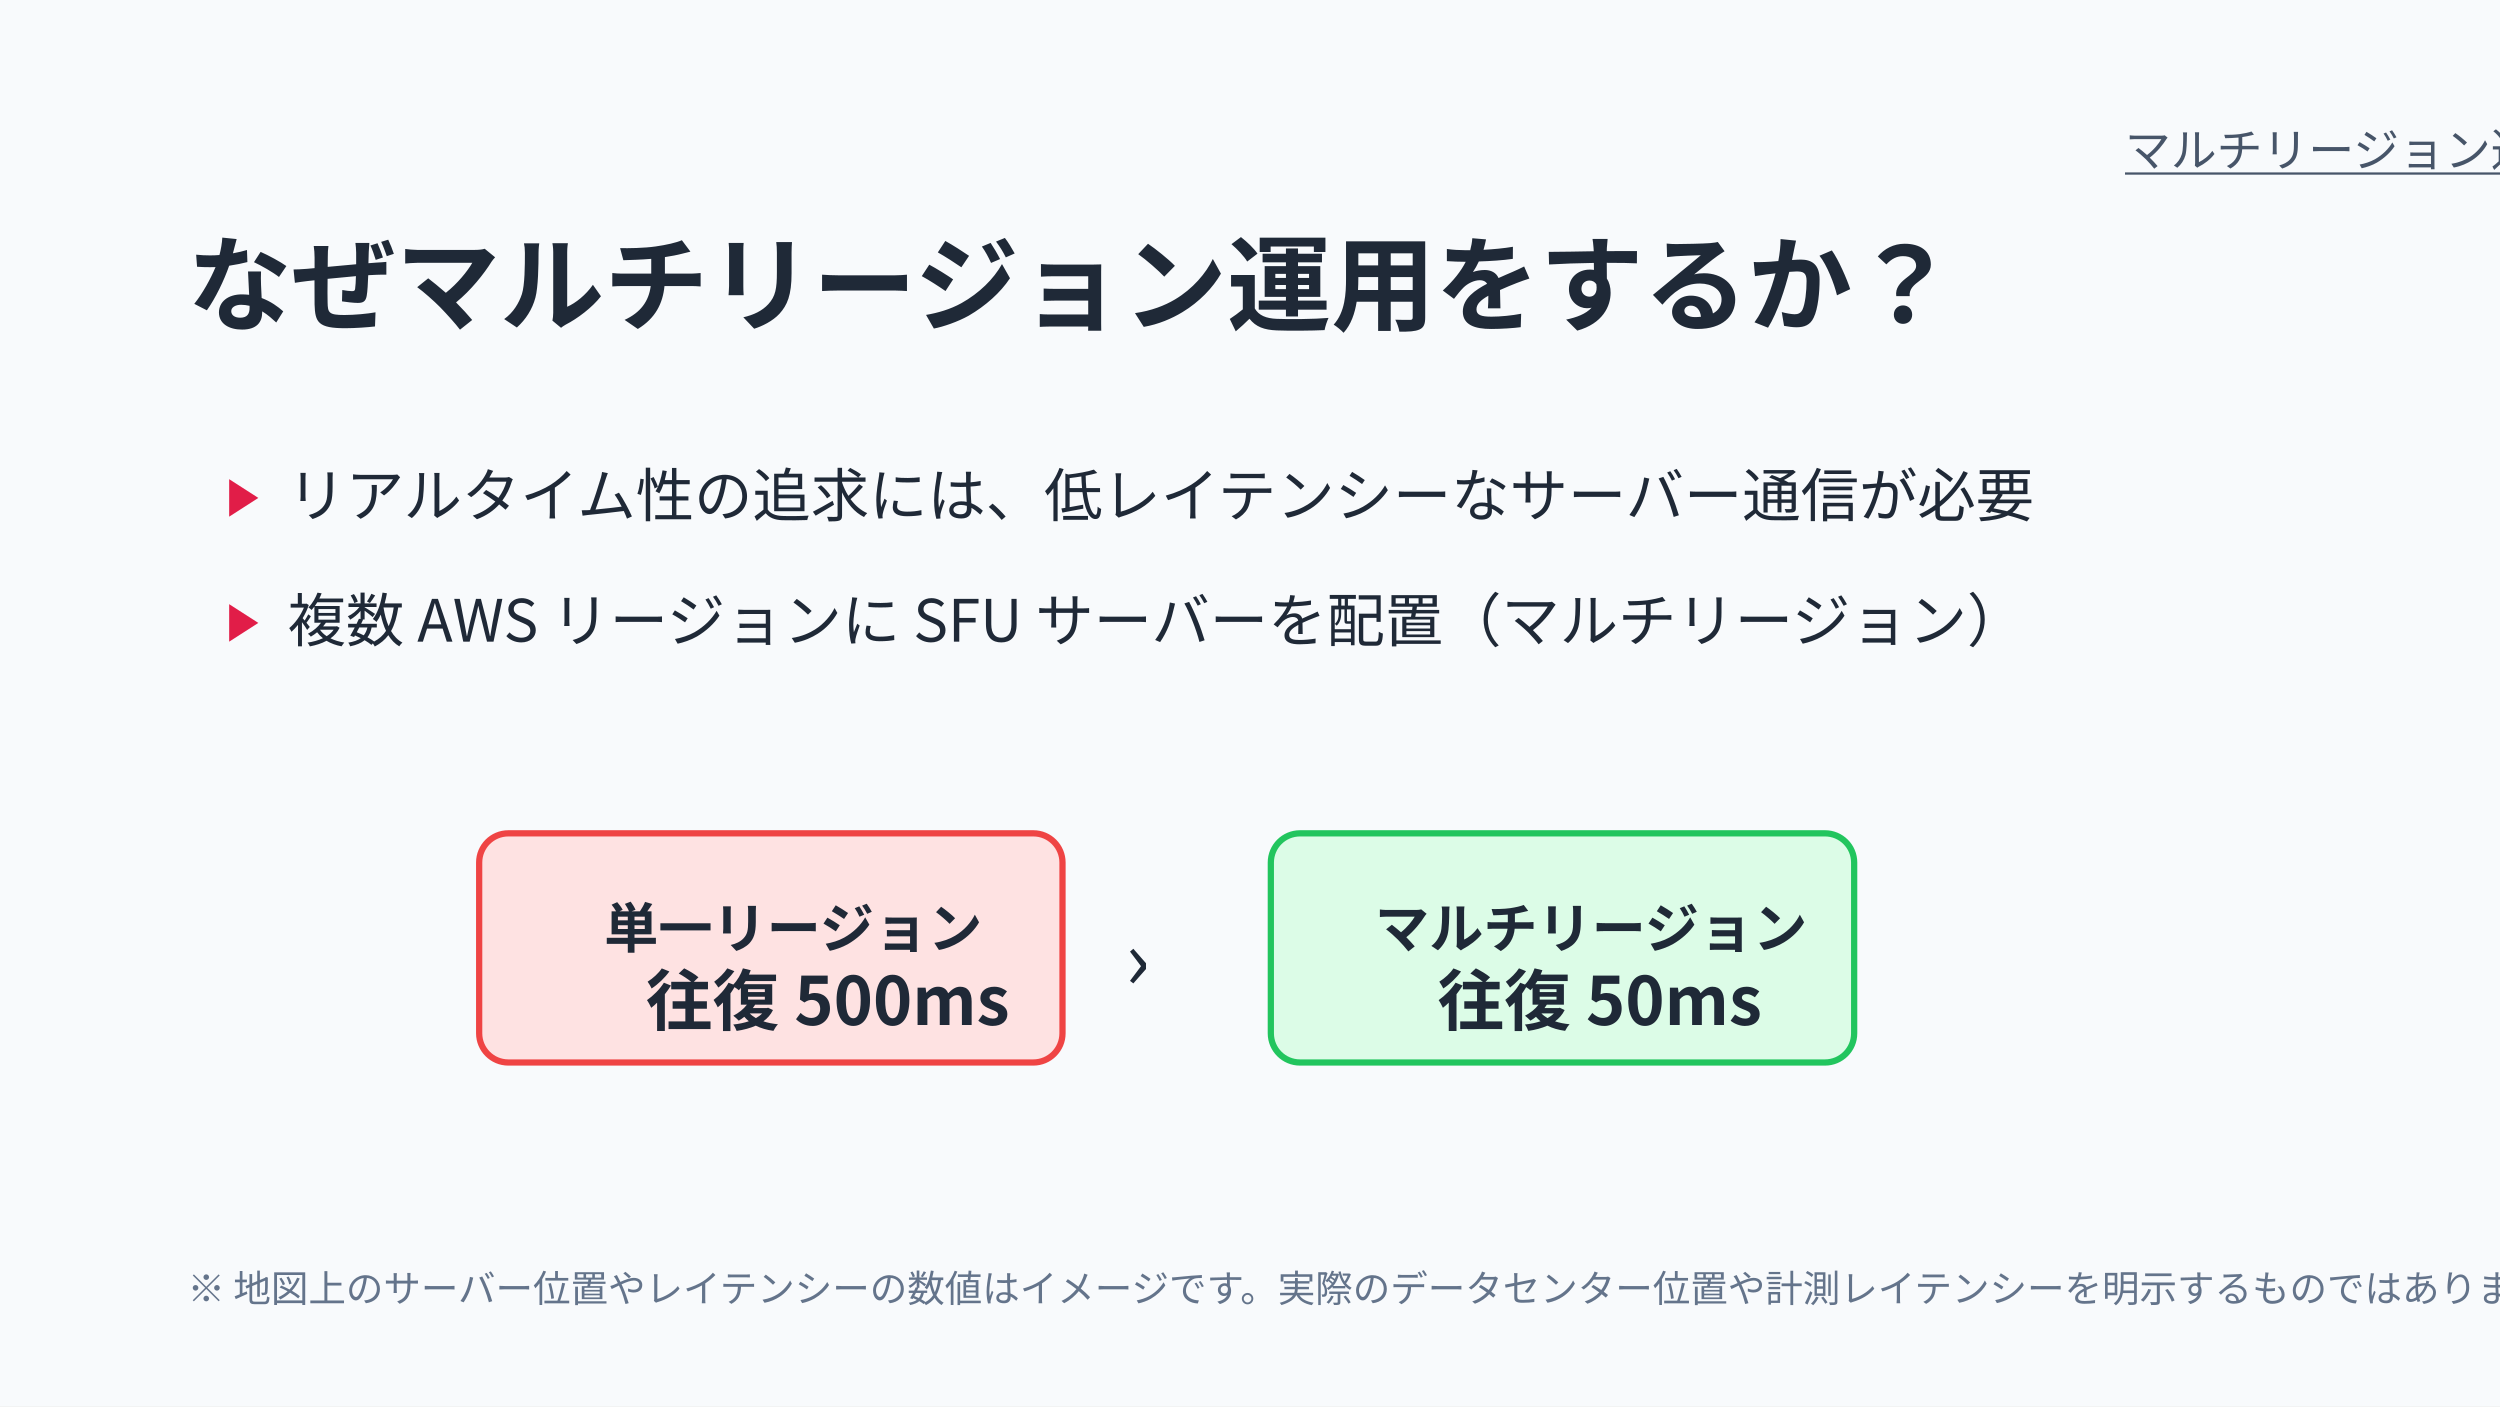
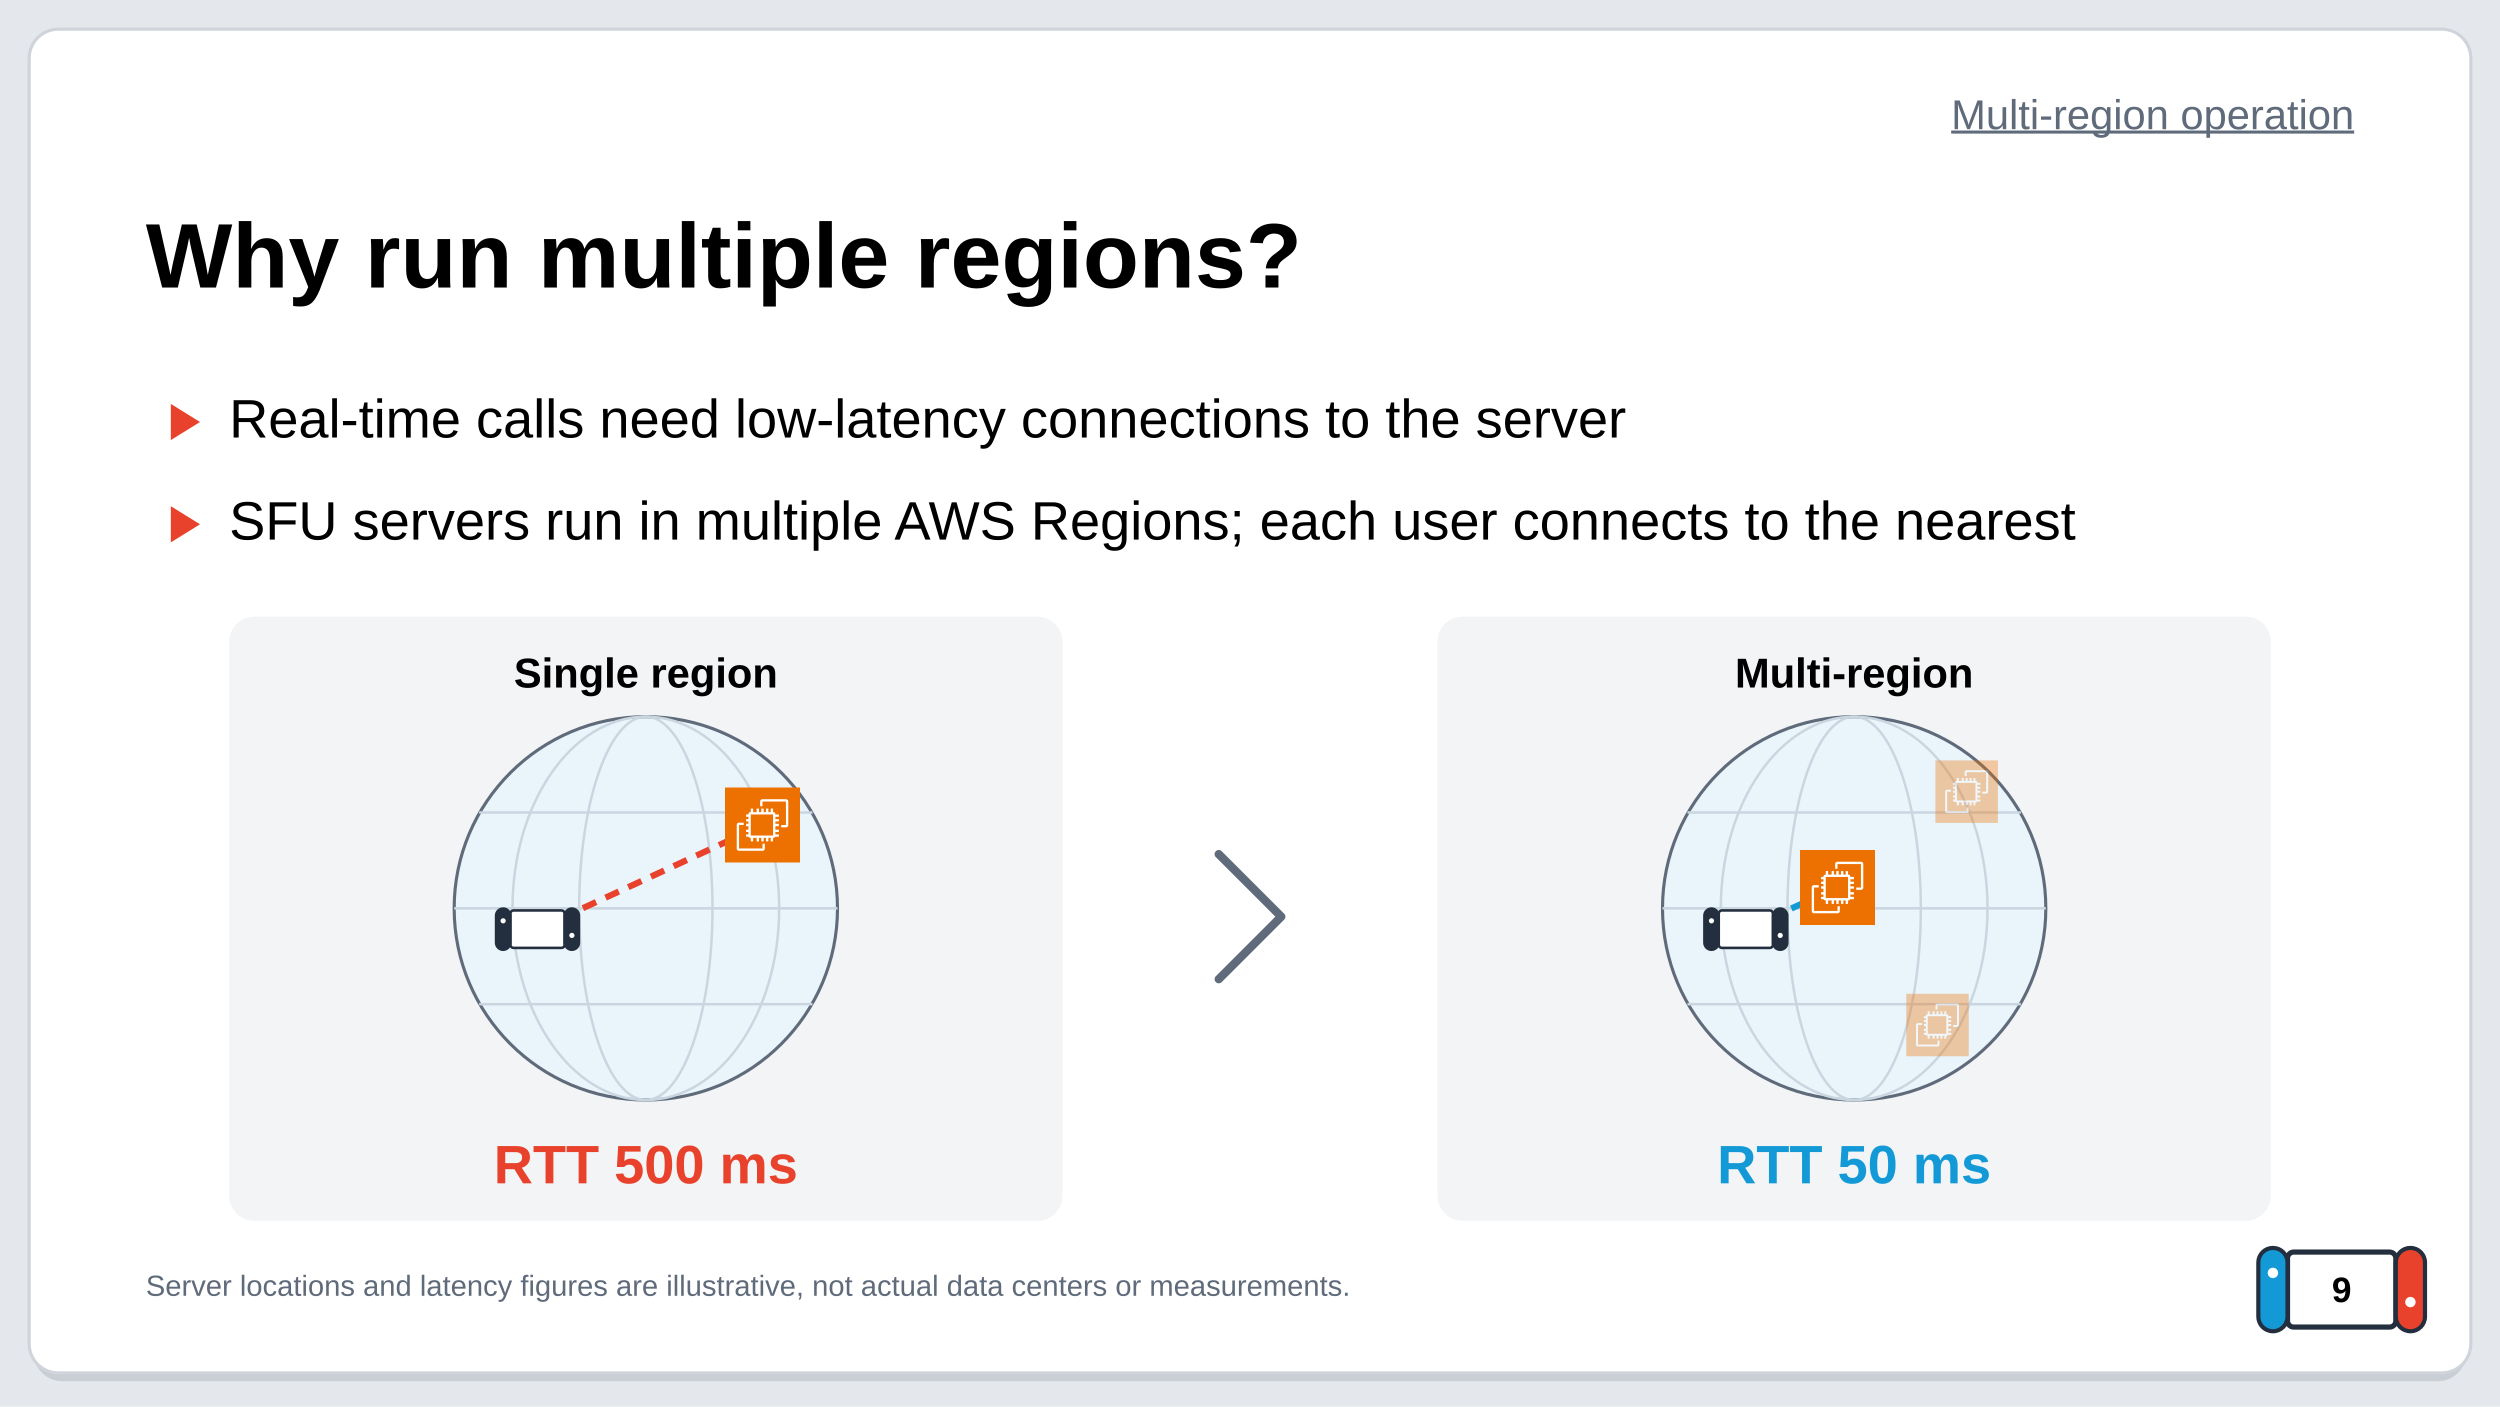
- <svg xmlns="http://www.w3.org/2000/svg" width="1200" height="675" viewBox="0 0 1200 675">
-   <style>text{font-family:-apple-system,BlinkMacSystemFont,'Noto Sans CJK JP',sans-serif;fill:#1f2937}.tag{font-size:22px;fill:#475569;text-decoration:underline}.title{font-size:50px;font-weight:800}.p{font-size:28px}.note{font-size:18px;fill:#64748b}.bullet{fill:#e11d48}</style>
-   <rect width="1200" height="675" fill="#f8fafc" />
-   <text x="1020" y="80" class="tag">マルチリージョン運用</text>
-   <text x="90" y="155" class="title">なぜマルチリージョン運用をするか？</text>
-   <g transform="translate(110 230)">
-     <polygon points="0,0 14,9 0,18" class="bullet" />
-     <text x="28" y="18" class="p">リアルタイム性の追求には、低レイテンシーなサーバー通信が必要</text>
+ <svg xmlns="http://www.w3.org/2000/svg" width="1200" height="675" viewBox="0 0 1200 675" role="img" aria-labelledby="title desc">
+   <style>text{font-family:-apple-system,BlinkMacSystemFont,'Helvetica Neue',Arial,sans-serif}text:where(:not([fill])){fill:#232f3e}</style>
+   <rect width="1200" height="675" fill="#e4e7eb" />
+   <rect x="16" y="20" width="1168" height="643" rx="14" fill="#c9ced4" />
+   <rect x="14" y="14" width="1172" height="645" rx="14" fill="#ffffff" stroke="#cfd4da" stroke-width="1.5" />
+   <text x="1130" y="62" font-size="20" fill="#5f6b7a" text-anchor="end" text-decoration="underline">Multi-region operation</text>
+   <text x="70" y="138" font-size="44" font-weight="700">Why run multiple regions?</text>
+   <polygon points="82,193.88 96,202.56 82,211.24" fill="#e8412c" />
+   <text x="110" y="210" font-size="26">Real-time calls need low-latency connections to the server</text>
+   <polygon points="82,242.98 96,251.66 82,260.34" fill="#e8412c" />
+   <text x="110" y="259" font-size="26">SFU servers run in multiple AWS Regions; each user connects to the nearest</text>
+   <rect x="110" y="296" width="400" height="290" rx="12" fill="#f3f4f6" />
+   <text x="310" y="330" font-size="20" font-weight="700" text-anchor="middle">Single region</text>
+   <rect x="690" y="296" width="400" height="290" rx="12" fill="#f3f4f6" />
+   <text x="890" y="330" font-size="20" font-weight="700" text-anchor="middle">Multi-region</text>
+   <circle cx="310" cy="436" r="92" fill="#eaf4fb" stroke="#5f6b7a" stroke-width="1.5" />
+   <ellipse cx="310" cy="436" rx="32" ry="92" fill="none" stroke="#c9d6e0" stroke-width="1.2" />
+   <ellipse cx="310" cy="436" rx="64" ry="92" fill="none" stroke="#c9d6e0" stroke-width="1.2" />
+   <line x1="230" y1="390" x2="390" y2="390" stroke="#c9d6e0" stroke-width="1.2" />
+   <line x1="218" y1="436" x2="402" y2="436" stroke="#c9d6e0" stroke-width="1.2" />
+   <line x1="230" y1="482" x2="390" y2="482" stroke="#c9d6e0" stroke-width="1.2" />
+   <line x1="258" y1="446" x2="366" y2="396" stroke="#e8412c" stroke-width="3" stroke-dasharray="7,5" />
+   <g transform="translate(258,446) scale(0.5)">
+     <rect x="-26" y="-18" width="52" height="36" rx="3" fill="#ffffff" stroke="#232f3e" stroke-width="2.5" />
+     <rect x="-40" y="-20" width="14" height="40" rx="7" fill="#232f3e" stroke="#232f3e" stroke-width="2" />
+     <rect x="26" y="-20" width="14" height="40" rx="7" fill="#232f3e" stroke="#232f3e" stroke-width="2" />
+     <circle cx="-33" cy="-8" r="2.5" fill="#ffffff" />
+     <circle cx="33" cy="6" r="2.5" fill="#ffffff" />
  </g>
-   <g transform="translate(110 290)">
-     <polygon points="0,0 14,9 0,18" class="bullet" />
-     <text x="28" y="18" class="p">複数 AWS リージョンに SFU サーバーを配置（マルチリージョン）</text>
+   <g transform="translate(348.0,378.0) scale(0.5625)">
+     <g stroke="none" stroke-width="1" fill="none" fill-rule="evenodd">
+       <g fill="#ED7100">
+         <rect x="0" y="0" width="64" height="64" />
+       </g>
+       <path d="M22,41 L41,41 L41,23 L22,23 L22,41 Z M43,23 L46,23 L46,25 L43,25 L43,27 L46,27 L46,29 L43,29 L43,31 L46,31 L46,33 L43,33 L43,36 L46,36 L46,38 L43,38 L43,40 L46,40 L46,42 L42.863,42 C42.608,42.587 42.023,43 41.344,43 L41,43 L41,46 L39,46 L39,43 L37,43 L37,46 L35,46 L35,43 L33,43 L33,46 L31,46 L31,43 L29,43 L29,46 L27,46 L27,43 L24,43 L24,46 L22,46 L22,43 L21.656,43 C20.977,43 20.392,42.587 20.137,42 L18,42 L18,40 L20,40 L20,38 L18,38 L18,36 L20,36 L20,33 L18,33 L18,31 L20,31 L20,29 L18,29 L18,27 L20,27 L20,25 L18,25 L18,23 L20,23 L20,22.656 C20,21.743 20.743,21 21.656,21 L22,21 L22,18 L24,18 L24,21 L27,21 L27,18 L29,18 L29,21 L31,21 L31,18 L33,18 L33,21 L35,21 L35,18 L37,18 L37,21 L39,21 L39,18 L41,18 L41,21 L41.344,21 C42.257,21 43,21.743 43,22.656 L43,23 Z M32,52 L12,52 L12,32 L16,32 L16,30 L11.843,30 C10.826,30 10,30.827 10,31.843 L10,52.157 C10,53.173 10.826,54 11.843,54 L32.157,54 C33.174,54 34,53.173 34,52.157 L34,48 L32,48 L32,52 Z M54,11.843 L54,32.157 C54,33.173 53.174,34 52.157,34 L48,34 L48,32 L52,32 L52,12 L32,12 L32,16 L30,16 L30,11.843 C30,10.827 30.826,10 31.843,10 L52.157,10 C53.174,10 54,10.827 54,11.843 L54,11.843 Z" fill="#FFFFFF" />
+     </g>
  </g>
-   <g transform="translate(230 400)">
-     <rect width="280" height="110" rx="14" fill="#fee2e2" stroke="#ef4444" stroke-width="3" />
-     <text x="60" y="55" font-size="26" font-weight="700" fill="#b91c1c">単一リージョン</text>
-     <text x="80" y="92" font-size="32" font-weight="800" fill="#b91c1c">往復 500ms</text>
+   <text x="310" y="568" font-size="26" font-weight="700" fill="#e8412c" text-anchor="middle">RTT 500 ms</text>
+   <circle cx="890" cy="436" r="92" fill="#eaf4fb" stroke="#5f6b7a" stroke-width="1.5" />
+   <ellipse cx="890" cy="436" rx="32" ry="92" fill="none" stroke="#c9d6e0" stroke-width="1.2" />
+   <ellipse cx="890" cy="436" rx="64" ry="92" fill="none" stroke="#c9d6e0" stroke-width="1.2" />
+   <line x1="810" y1="390" x2="970" y2="390" stroke="#c9d6e0" stroke-width="1.2" />
+   <line x1="798" y1="436" x2="982" y2="436" stroke="#c9d6e0" stroke-width="1.2" />
+   <line x1="810" y1="482" x2="970" y2="482" stroke="#c9d6e0" stroke-width="1.2" />
+   <line x1="838" y1="446" x2="882" y2="426" stroke="#139ad6" stroke-width="3" stroke-dasharray="7,5" />
+   <g opacity="0.35">
+     <g transform="translate(929.0,365.0) scale(0.4688)">
+       <g stroke="none" stroke-width="1" fill="none" fill-rule="evenodd">
+         <g fill="#ED7100">
+           <rect x="0" y="0" width="64" height="64" />
+         </g>
+         <path d="M22,41 L41,41 L41,23 L22,23 L22,41 Z M43,23 L46,23 L46,25 L43,25 L43,27 L46,27 L46,29 L43,29 L43,31 L46,31 L46,33 L43,33 L43,36 L46,36 L46,38 L43,38 L43,40 L46,40 L46,42 L42.863,42 C42.608,42.587 42.023,43 41.344,43 L41,43 L41,46 L39,46 L39,43 L37,43 L37,46 L35,46 L35,43 L33,43 L33,46 L31,46 L31,43 L29,43 L29,46 L27,46 L27,43 L24,43 L24,46 L22,46 L22,43 L21.656,43 C20.977,43 20.392,42.587 20.137,42 L18,42 L18,40 L20,40 L20,38 L18,38 L18,36 L20,36 L20,33 L18,33 L18,31 L20,31 L20,29 L18,29 L18,27 L20,27 L20,25 L18,25 L18,23 L20,23 L20,22.656 C20,21.743 20.743,21 21.656,21 L22,21 L22,18 L24,18 L24,21 L27,21 L27,18 L29,18 L29,21 L31,21 L31,18 L33,18 L33,21 L35,21 L35,18 L37,18 L37,21 L39,21 L39,18 L41,18 L41,21 L41.344,21 C42.257,21 43,21.743 43,22.656 L43,23 Z M32,52 L12,52 L12,32 L16,32 L16,30 L11.843,30 C10.826,30 10,30.827 10,31.843 L10,52.157 C10,53.173 10.826,54 11.843,54 L32.157,54 C33.174,54 34,53.173 34,52.157 L34,48 L32,48 L32,52 Z M54,11.843 L54,32.157 C54,33.173 53.174,34 52.157,34 L48,34 L48,32 L52,32 L52,12 L32,12 L32,16 L30,16 L30,11.843 C30,10.827 30.826,10 31.843,10 L52.157,10 C53.174,10 54,10.827 54,11.843 L54,11.843 Z" fill="#FFFFFF" />
+       </g>
+     </g>
  </g>
-   <text x="540" y="475" font-size="40" fill="#94a3b8">›</text>
-   <g transform="translate(610 400)">
-     <rect width="280" height="110" rx="14" fill="#dcfce7" stroke="#22c55e" stroke-width="3" />
-     <text x="50" y="55" font-size="26" font-weight="700" fill="#15803d">マルチリージョン</text>
-     <text x="80" y="92" font-size="32" font-weight="800" fill="#15803d">往復 50ms</text>
+   <g opacity="0.35">
+     <g transform="translate(915.0,477.0) scale(0.4688)">
+       <g stroke="none" stroke-width="1" fill="none" fill-rule="evenodd">
+         <g fill="#ED7100">
+           <rect x="0" y="0" width="64" height="64" />
+         </g>
+         <path d="M22,41 L41,41 L41,23 L22,23 L22,41 Z M43,23 L46,23 L46,25 L43,25 L43,27 L46,27 L46,29 L43,29 L43,31 L46,31 L46,33 L43,33 L43,36 L46,36 L46,38 L43,38 L43,40 L46,40 L46,42 L42.863,42 C42.608,42.587 42.023,43 41.344,43 L41,43 L41,46 L39,46 L39,43 L37,43 L37,46 L35,46 L35,43 L33,43 L33,46 L31,46 L31,43 L29,43 L29,46 L27,46 L27,43 L24,43 L24,46 L22,46 L22,43 L21.656,43 C20.977,43 20.392,42.587 20.137,42 L18,42 L18,40 L20,40 L20,38 L18,38 L18,36 L20,36 L20,33 L18,33 L18,31 L20,31 L20,29 L18,29 L18,27 L20,27 L20,25 L18,25 L18,23 L20,23 L20,22.656 C20,21.743 20.743,21 21.656,21 L22,21 L22,18 L24,18 L24,21 L27,21 L27,18 L29,18 L29,21 L31,21 L31,18 L33,18 L33,21 L35,21 L35,18 L37,18 L37,21 L39,21 L39,18 L41,18 L41,21 L41.344,21 C42.257,21 43,21.743 43,22.656 L43,23 Z M32,52 L12,52 L12,32 L16,32 L16,30 L11.843,30 C10.826,30 10,30.827 10,31.843 L10,52.157 C10,53.173 10.826,54 11.843,54 L32.157,54 C33.174,54 34,53.173 34,52.157 L34,48 L32,48 L32,52 Z M54,11.843 L54,32.157 C54,33.173 53.174,34 52.157,34 L48,34 L48,32 L52,32 L52,12 L32,12 L32,16 L30,16 L30,11.843 C30,10.827 30.826,10 31.843,10 L52.157,10 C53.174,10 54,10.827 54,11.843 L54,11.843 Z" fill="#FFFFFF" />
+       </g>
+     </g>
  </g>
-   <text x="90" y="625" class="note">※ 地図上のサーバー位置やレイテンシーの数値はイメージです。実際のデータセンター位置や計測レイテンシーを明示するものではありません。</text>
+   <g transform="translate(838,446) scale(0.5)">
+     <rect x="-26" y="-18" width="52" height="36" rx="3" fill="#ffffff" stroke="#232f3e" stroke-width="2.5" />
+     <rect x="-40" y="-20" width="14" height="40" rx="7" fill="#232f3e" stroke="#232f3e" stroke-width="2" />
+     <rect x="26" y="-20" width="14" height="40" rx="7" fill="#232f3e" stroke="#232f3e" stroke-width="2" />
+     <circle cx="-33" cy="-8" r="2.5" fill="#ffffff" />
+     <circle cx="33" cy="6" r="2.5" fill="#ffffff" />
+   </g>
+   <g transform="translate(864.0,408.0) scale(0.5625)">
+     <g stroke="none" stroke-width="1" fill="none" fill-rule="evenodd">
+       <g fill="#ED7100">
+         <rect x="0" y="0" width="64" height="64" />
+       </g>
+       <path d="M22,41 L41,41 L41,23 L22,23 L22,41 Z M43,23 L46,23 L46,25 L43,25 L43,27 L46,27 L46,29 L43,29 L43,31 L46,31 L46,33 L43,33 L43,36 L46,36 L46,38 L43,38 L43,40 L46,40 L46,42 L42.863,42 C42.608,42.587 42.023,43 41.344,43 L41,43 L41,46 L39,46 L39,43 L37,43 L37,46 L35,46 L35,43 L33,43 L33,46 L31,46 L31,43 L29,43 L29,46 L27,46 L27,43 L24,43 L24,46 L22,46 L22,43 L21.656,43 C20.977,43 20.392,42.587 20.137,42 L18,42 L18,40 L20,40 L20,38 L18,38 L18,36 L20,36 L20,33 L18,33 L18,31 L20,31 L20,29 L18,29 L18,27 L20,27 L20,25 L18,25 L18,23 L20,23 L20,22.656 C20,21.743 20.743,21 21.656,21 L22,21 L22,18 L24,18 L24,21 L27,21 L27,18 L29,18 L29,21 L31,21 L31,18 L33,18 L33,21 L35,21 L35,18 L37,18 L37,21 L39,21 L39,18 L41,18 L41,21 L41.344,21 C42.257,21 43,21.743 43,22.656 L43,23 Z M32,52 L12,52 L12,32 L16,32 L16,30 L11.843,30 C10.826,30 10,30.827 10,31.843 L10,52.157 C10,53.173 10.826,54 11.843,54 L32.157,54 C33.174,54 34,53.173 34,52.157 L34,48 L32,48 L32,52 Z M54,11.843 L54,32.157 C54,33.173 53.174,34 52.157,34 L48,34 L48,32 L52,32 L52,12 L32,12 L32,16 L30,16 L30,11.843 C30,10.827 30.826,10 31.843,10 L52.157,10 C53.174,10 54,10.827 54,11.843 L54,11.843 Z" fill="#FFFFFF" />
+     </g>
+   </g>
+   <text x="890" y="568" font-size="26" font-weight="700" fill="#139ad6" text-anchor="middle">RTT 50 ms</text>
+   <path d="M585,410 L615,440 L585,470" fill="none" stroke="#5f6b7a" stroke-width="4" stroke-linecap="round" stroke-linejoin="round" />
+   <text x="70" y="622" font-size="14" fill="#5f6b7a">Server locations and latency figures are illustrative, not actual data centers or measurements.</text>
+   <g transform="translate(1124,619) scale(1.0)">
+     <rect x="-26" y="-18" width="52" height="36" rx="3" fill="#ffffff" stroke="#232f3e" stroke-width="2.5" />
+     <text x="0" y="6" font-size="17" font-weight="700" text-anchor="middle">9</text>
+     <rect x="-40" y="-20" width="14" height="40" rx="7" fill="#139ad6" stroke="#232f3e" stroke-width="2" />
+     <rect x="26" y="-20" width="14" height="40" rx="7" fill="#e8412c" stroke="#232f3e" stroke-width="2" />
+     <circle cx="-33" cy="-8" r="2.5" fill="#ffffff" />
+     <circle cx="33" cy="6" r="2.5" fill="#ffffff" />
+   </g>
</svg>
